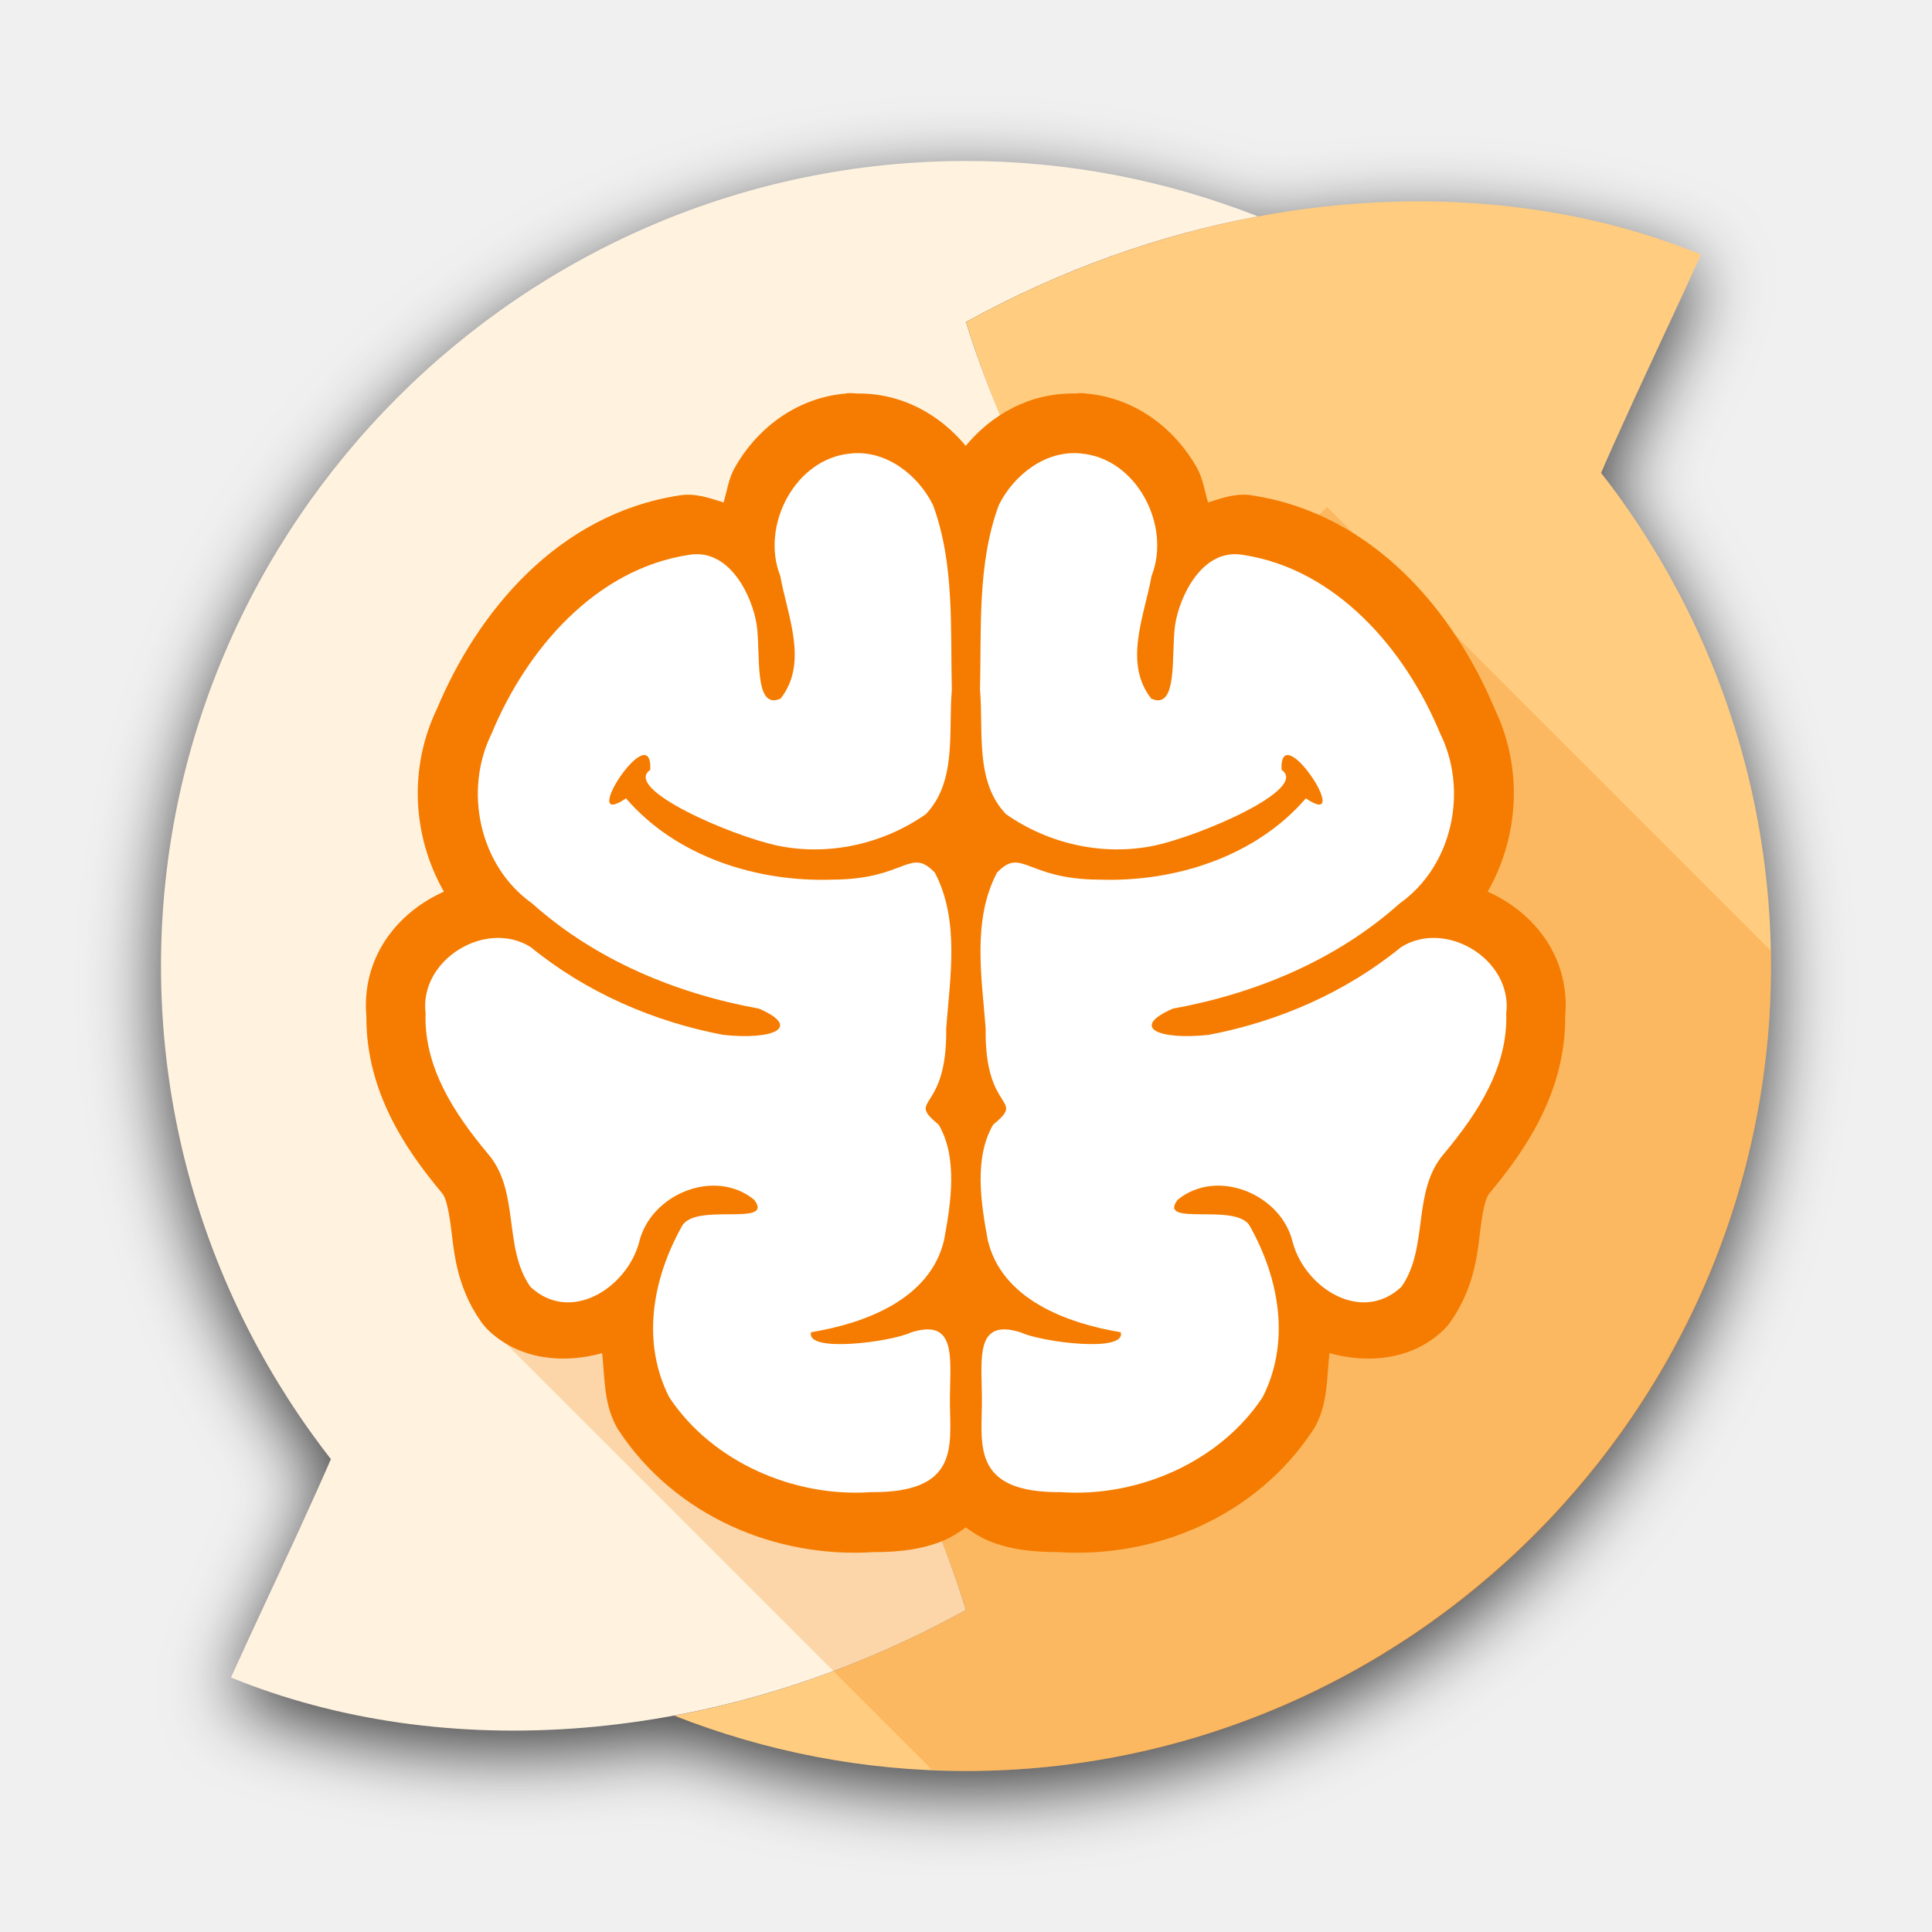
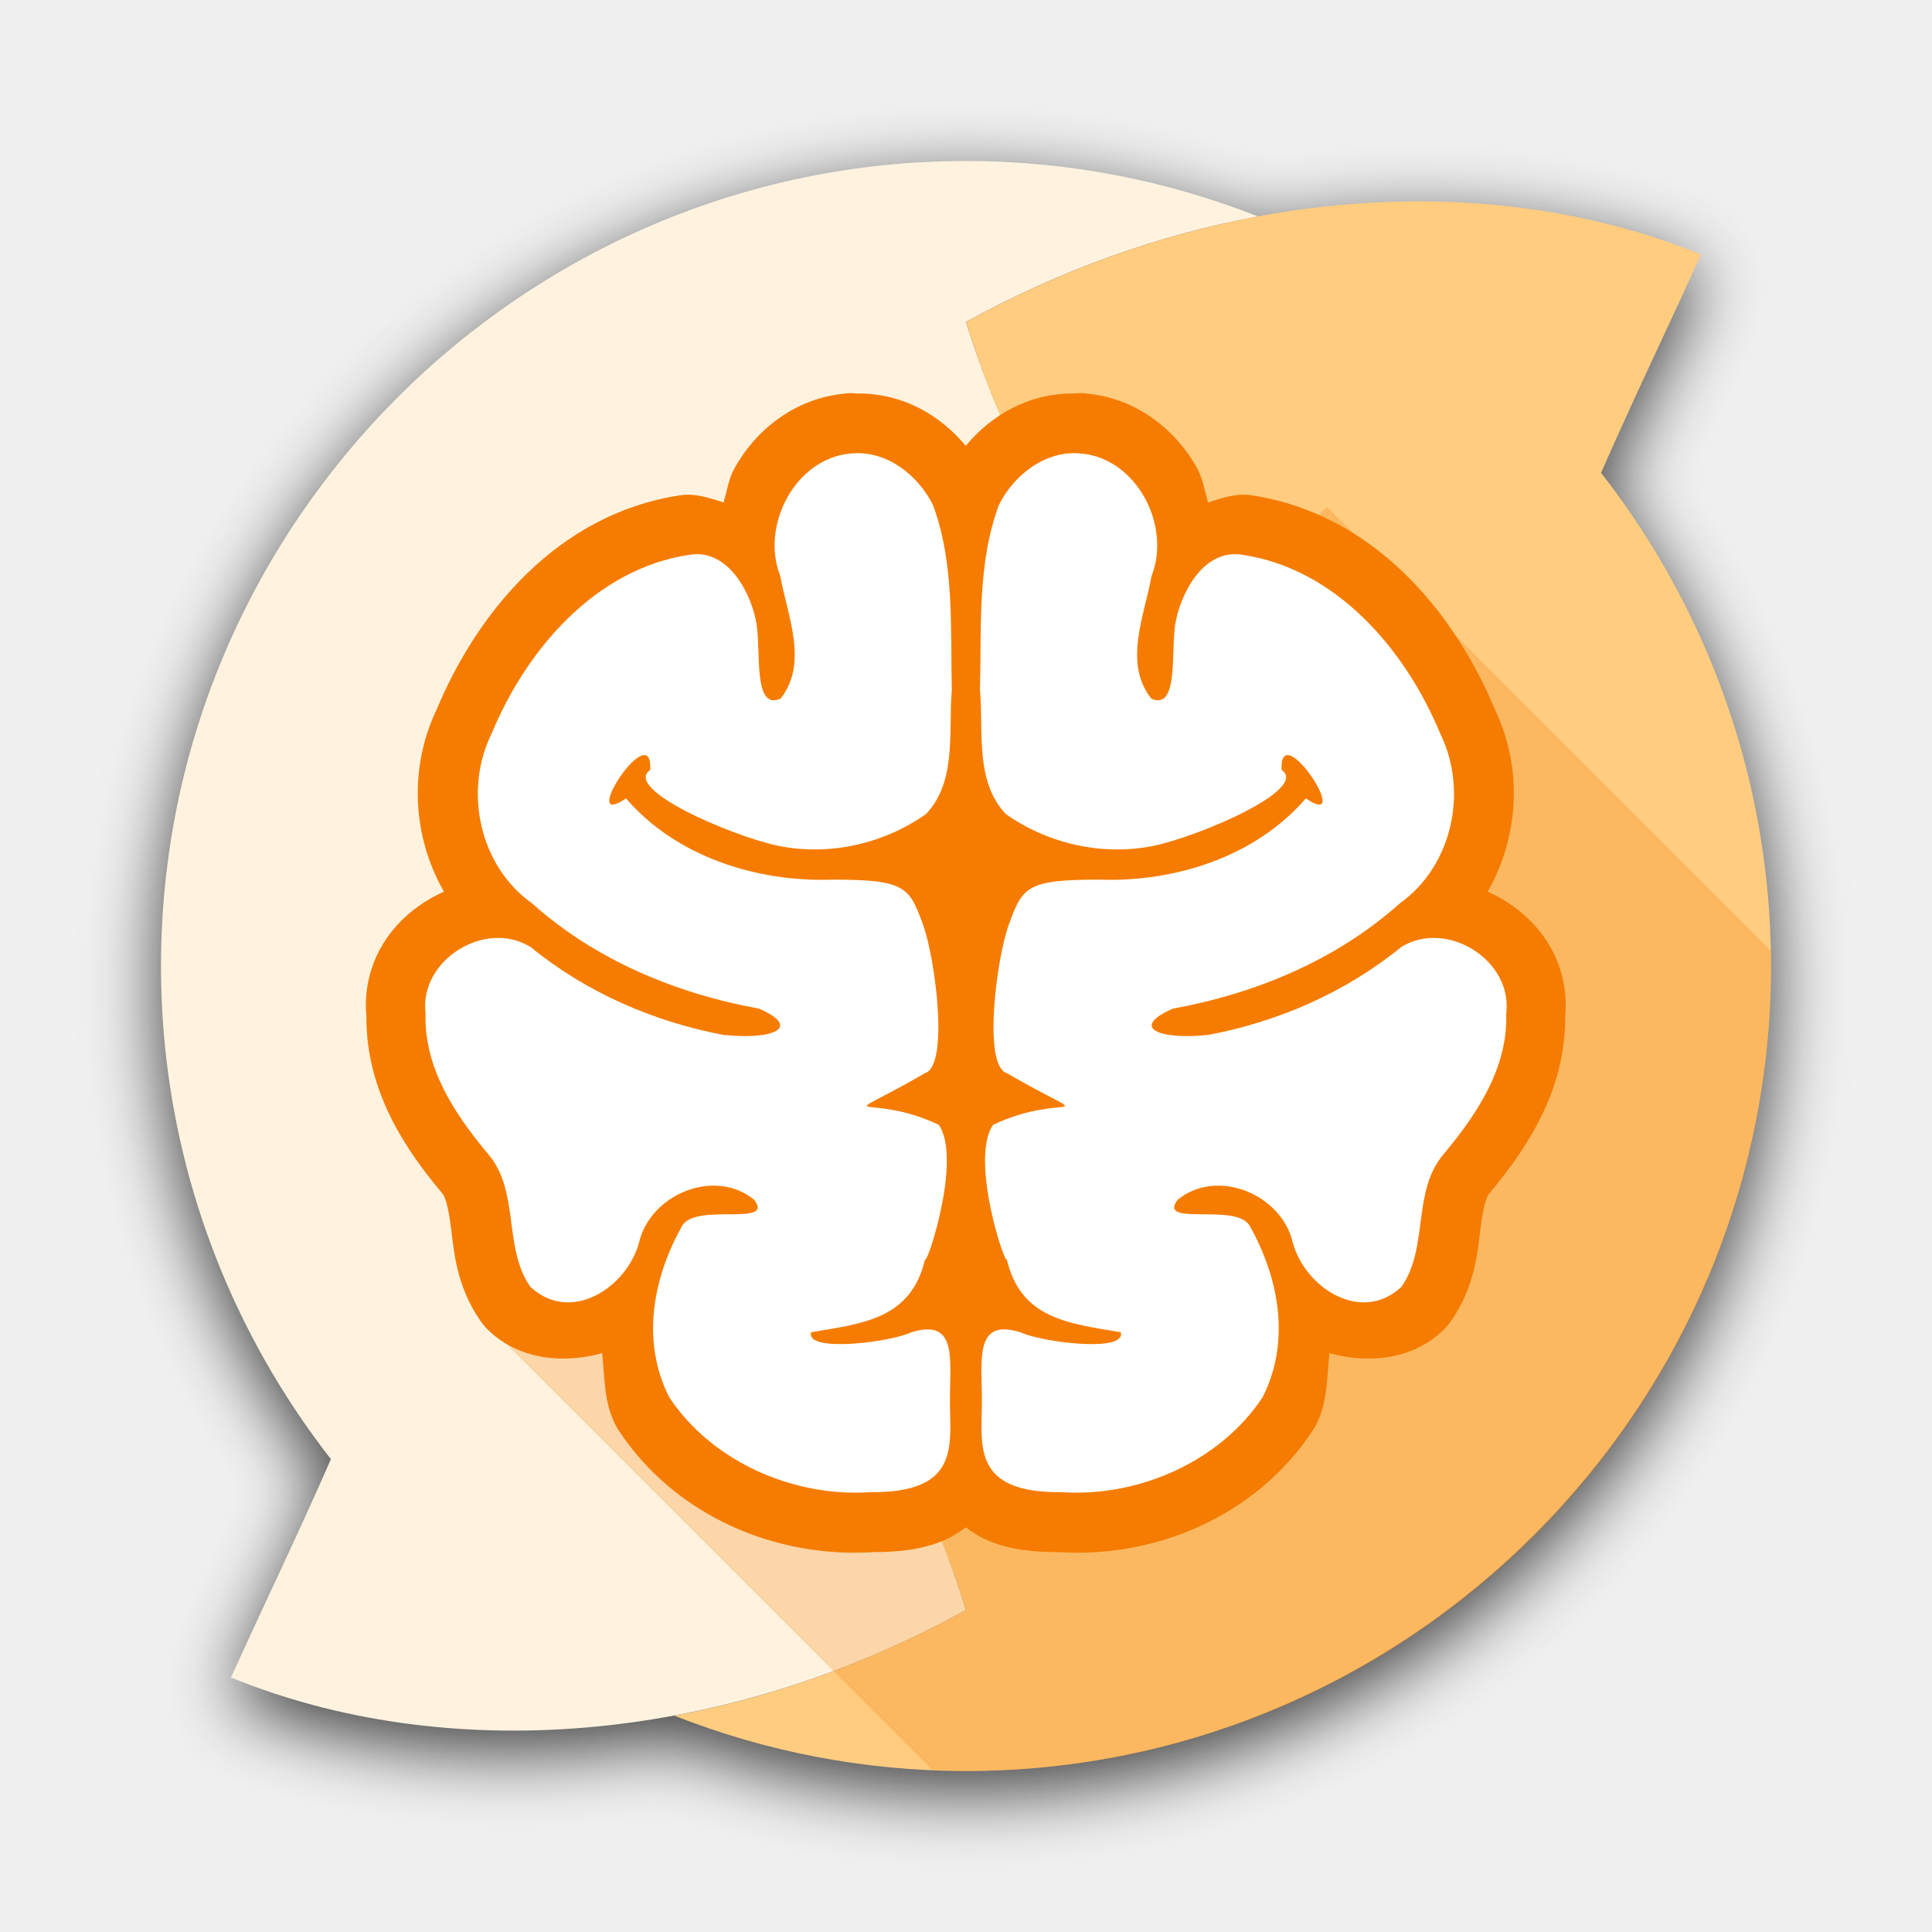
<svg xmlns="http://www.w3.org/2000/svg" width="48" height="48" id="svg2" version="1.1">
  <defs id="defs4">
    <linearGradient id="linearGradient3817">
      <stop style="stop-color:#4caf50;stop-opacity:1" offset="0" id="stop3819" />
      <stop id="stop3831" offset="0.2" style="stop-color:#4caf50;stop-opacity:1;" />
      <stop style="stop-color:#f44336;stop-opacity:1;" offset="0.8" id="stop3833" />
      <stop style="stop-color:#f44336;stop-opacity:1" offset="1" id="stop3821" />
    </linearGradient>
    <filter id="filter4033">
      <feGaussianBlur stdDeviation="0.9" id="feGaussianBlur4035" />
    </filter>
  </defs>
  <g id="layer3" style="display:inline">
    <path style="opacity:0.75;fill:#000000;fill-opacity:1;stroke:none;filter:url(#filter4033)" d="M 24,4.5 C 12.954,4.5 4,13.454 4,24.5 4,29.132 5.575,33.391 8.219,36.781 7.377,38.704 6.593,40.323 5.75,42.188 8.988,43.512 12.803,43.851 16.719,43.125 18.978,44.01 21.427,44.5 24,44.5 35.046,44.5 44,35.546 44,24.5 44,19.868 42.425,15.609 39.781,12.219 40.623,10.296 41.407,8.677 42.25,6.812 39.012,5.488 35.197,5.149 31.281,5.875 29.022,4.99 26.573,4.5 24,4.5 z" id="path3984" />
    <path style="font-size:medium;font-style:normal;font-variant:normal;font-weight:normal;font-stretch:normal;text-indent:0;text-align:start;text-decoration:none;line-height:normal;letter-spacing:normal;word-spacing:normal;text-transform:none;direction:ltr;block-progression:tb;writing-mode:lr-tb;text-anchor:start;baseline-shift:baseline;color:#000000;fill:#fff3e0;fill-opacity:1;stroke:none;stroke-width:8;marker:none;visibility:visible;display:inline;overflow:visible;enable-background:accumulate;font-family:Sans;-inkscape-font-specification:Sans" d="m 4,24 c -3e-7,5.499 2.25,10.5 5.875,14.125 L 15.5,32.5 C 13.334,30.334 12,27.337 12,24 12,17.325 17.325,12 24,12 24.581,12 25.161,12.047 25.719,12.125 25.044,10.836 24.455,9.464 24,8 26.36,6.698 28.826,5.828 31.25,5.375 28.995,4.489 26.559,4 24,4 13.002,4 4,13.002 4,24 z" id="path3914" />
    <path style="font-size:medium;font-style:normal;font-variant:normal;font-weight:normal;font-stretch:normal;text-indent:0;text-align:start;text-decoration:none;line-height:normal;letter-spacing:normal;word-spacing:normal;text-transform:none;direction:ltr;block-progression:tb;writing-mode:lr-tb;text-anchor:start;baseline-shift:baseline;color:#000000;fill:#ffcc80;fill-opacity:1;stroke:none;stroke-width:8;marker:none;visibility:visible;display:inline;overflow:visible;enable-background:accumulate;font-family:Sans;-inkscape-font-specification:Sans" d="M 16.75,42.625 C 19.005,43.511 21.441,44 24,44 34.998,44 44,34.998 44,24 44,18.501 41.75,13.5 38.125,9.875 L 32.5,15.5 C 34.666,17.666 36,20.663 36,24 36,30.675 30.675,36 24,36 c -0.581,0 -1.161,-0.047 -1.719,-0.125 0.675,1.289 1.264,2.661 1.719,4.125 -2.36,1.302 -4.826,2.172 -7.25,2.625 z" id="path3961" />
    <path style="fill:#fff3e0;fill-opacity:1;stroke:none" d="m 11.995,26.139 c -0.934,2.631 -1.617,4.853 -2.838,7.886 -1.221,3.033 -2.268,5.108 -3.418,7.652 C 10.991,43.824 17.817,43.411 24,40 21.905,33.257 17.269,28.229 11.995,26.139 z" id="path3944" />
    <path id="path3963" d="m 36.005,21.861 c 0.934,-2.631 1.617,-4.853 2.838,-7.886 1.221,-3.033 2.268,-5.108 3.418,-7.652 C 37.009,4.176 30.183,4.589 24,8 26.095,14.743 30.731,19.771 36.005,21.861 z" style="fill:#ffcc80;fill-opacity:1;stroke:none" />
  </g>
  <g id="layer2" style="display:inline">
    <path style="opacity:0.25;fill:#f57c00;fill-opacity:1;stroke:none" d="M 32.969,12.594 12.375,33.188 23.156,43.969 C 23.436,43.98 23.718,44 24,44 c 11.046,0 20,-8.954 20,-20 0,-0.125 0.002,-0.25 0,-0.375 L 32.969,12.594 z" id="rect4085" />
    <path style="color:#000000;font-style:normal;font-variant:normal;font-weight:normal;font-stretch:normal;font-size:medium;line-height:normal;font-family:Sans;-inkscape-font-specification:Sans;text-indent:0;text-align:start;text-decoration:none;text-decoration-line:none;text-decoration-style:solid;text-decoration-color:#000000;letter-spacing:normal;word-spacing:normal;text-transform:none;direction:ltr;block-progression:tb;writing-mode:lr-tb;baseline-shift:baseline;text-anchor:start;white-space:normal;clip-rule:nonzero;display:inline;overflow:visible;visibility:visible;opacity:1;isolation:auto;mix-blend-mode:normal;color-interpolation:sRGB;color-interpolation-filters:linearRGB;solid-color:#000000;solid-opacity:1;fill:#f57c00;fill-opacity:1;fill-rule:nonzero;stroke:none;stroke-width:3;stroke-linecap:round;stroke-linejoin:round;stroke-miterlimit:4;stroke-dasharray:none;stroke-dashoffset:0;stroke-opacity:1;marker:none;color-rendering:auto;image-rendering:auto;shape-rendering:auto;text-rendering:auto;enable-background:accumulate" d="m 21.072,9.768 a 1.5,1.5 0 0 0 -0.051,0.004 c -0.004,3.061e-4 -0.006,0.004 -0.01,0.004 l 0.021,0.002 c -0.009,8.274e-4 -0.018,-9.054e-4 -0.027,0 -1.26,0.11 -2.235,0.914 -2.758,1.855 -0.144,0.259 -0.184,0.563 -0.27,0.85 -0.352,-0.109 -0.703,-0.241 -1.102,-0.174 -3.024,0.466 -5.015,2.903 -6.018,5.299 -0.707,1.467 -0.613,3.171 0.172,4.545 -1.18,0.527 -2.054,1.653 -1.926,3.104 -0.01,1.865 0.982,3.309 1.855,4.357 a 1.5,1.5 0 0 0 0.023,0.027 c 0.078,0.089 0.148,0.289 0.223,0.852 0.074,0.562 0.12,1.453 0.746,2.342 a 1.5,1.5 0 0 0 0.201,0.232 c 0.794,0.744 1.905,0.806 2.809,0.551 0.067,0.6 0.038,1.208 0.33,1.779 a 1.5,1.5 0 0 0 0.084,0.145 c 1.402,2.122 3.895,3.173 6.316,3.02 0.641,8.1e-5 1.213,-0.063 1.746,-0.285 0.198,-0.083 0.383,-0.2 0.559,-0.33 0.176,0.13 0.361,0.248 0.559,0.33 0.533,0.223 1.106,0.285 1.746,0.285 2.421,0.154 4.912,-0.897 6.314,-3.02 a 1.5,1.5 0 0 0 0.086,-0.145 c 0.292,-0.572 0.263,-1.18 0.33,-1.779 0.904,0.255 2.015,0.193 2.809,-0.551 a 1.5,1.5 0 0 0 0.201,-0.232 c 0.626,-0.889 0.672,-1.78 0.746,-2.342 0.074,-0.562 0.145,-0.763 0.223,-0.852 a 1.5,1.5 0 0 0 0.023,-0.027 c 0.873,-1.049 1.865,-2.492 1.855,-4.357 0.128,-1.451 -0.746,-2.576 -1.926,-3.104 0.785,-1.374 0.879,-3.078 0.172,-4.545 -1.003,-2.395 -2.994,-4.832 -6.018,-5.299 -0.399,-0.067 -0.749,0.064 -1.102,0.174 -0.086,-0.286 -0.126,-0.591 -0.27,-0.85 -0.523,-0.941 -1.498,-1.746 -2.758,-1.855 -0.009,-9.054e-4 -0.018,8.274e-4 -0.027,0 l 0.021,-0.002 c -0.004,-3.185e-4 -0.006,-0.004 -0.01,-0.004 a 1.5,1.5 0 0 0 -0.15,-0.004 1.5,1.5 0 0 0 -0.109,0.008 c -1.142,-0.017 -2.081,0.534 -2.717,1.301 -0.634,-0.765 -1.57,-1.315 -2.709,-1.301 a 1.5,1.5 0 0 0 -0.217,-0.008 z" id="path4232" />
-     <path style="color:#000000;font-style:normal;font-variant:normal;font-weight:normal;font-stretch:normal;font-size:medium;line-height:normal;font-family:Sans;-inkscape-font-specification:Sans;text-indent:0;text-align:start;text-decoration:none;text-decoration-line:none;letter-spacing:normal;word-spacing:normal;text-transform:none;direction:ltr;block-progression:tb;writing-mode:lr-tb;baseline-shift:baseline;text-anchor:start;display:inline;overflow:visible;visibility:visible;fill:#ffffff;fill-opacity:1;stroke:none;stroke-width:2;marker:none;enable-background:accumulate" d="m 21.143,11.267 c -1.385,0.113 -2.254,1.795 -1.757,3.043 0.175,0.984 0.707,2.161 0.007,3.047 -0.676,0.302 -0.489,-1.122 -0.592,-1.824 -0.103,-0.702 -0.668,-1.922 -1.681,-1.748 -2.331,0.351 -4.044,2.358 -4.905,4.439 -0.702,1.419 -0.308,3.29 1.003,4.219 1.572,1.408 3.578,2.242 5.638,2.616 1.081,0.471 0.351,0.785 -0.887,0.652 -1.741,-0.33 -3.407,-1.058 -4.783,-2.18 -1.121,-0.704 -2.777,0.32 -2.612,1.645 -0.046,1.341 0.716,2.49 1.537,3.476 0.82,0.937 0.376,2.337 1.067,3.319 0.994,0.931 2.398,0.026 2.701,-1.108 0.284,-1.198 1.884,-1.855 2.859,-1.054 0.516,0.68 -1.442,0.063 -1.789,0.643 -0.775,1.381 -0.996,2.941 -0.322,4.262 1.064,1.61 3.103,2.491 5.004,2.358 2.177,0.021 1.984,-1.115 1.97,-2.173 -0.013,-1.058 0.227,-2.169 -0.96,-1.798 -0.5,0.241 -2.637,0.518 -2.489,-0.002 1.336,-0.222 2.956,-0.815 3.303,-2.288 0.171,-0.923 0.346,-2.045 -0.133,-2.868 -0.836,-0.688 0.218,-0.26 0.186,-2.395 0.097,-1.278 0.338,-2.684 -0.281,-3.866 -0.622,-0.653 -0.718,0.168 -2.546,0.172 -1.873,0.065 -3.879,-0.567 -5.128,-2.019 -1.23,0.836 0.663,-2.067 0.603,-0.708 -0.699,0.472 2.013,1.64 3.177,1.886 1.271,0.258 2.618,-0.047 3.671,-0.787 0.777,-0.815 0.554,-2.059 0.644,-3.087 -0.038,-1.531 0.071,-3.138 -0.469,-4.594 -0.373,-0.75 -1.165,-1.367 -2.037,-1.279 z" id="path3359" />
-     <path id="path4234" d="m 26.853,11.267 c 1.385,0.113 2.254,1.795 1.757,3.043 -0.175,0.984 -0.707,2.161 -0.007,3.047 0.676,0.302 0.489,-1.122 0.592,-1.824 0.103,-0.702 0.668,-1.922 1.681,-1.748 2.331,0.351 4.044,2.358 4.905,4.439 0.702,1.419 0.308,3.29 -1.003,4.219 -1.572,1.408 -3.578,2.242 -5.638,2.616 -1.081,0.471 -0.351,0.785 0.887,0.652 1.741,-0.33 3.407,-1.058 4.783,-2.18 1.121,-0.704 2.777,0.32 2.612,1.645 0.046,1.341 -0.716,2.49 -1.537,3.476 -0.82,0.937 -0.376,2.337 -1.067,3.319 -0.994,0.931 -2.398,0.026 -2.701,-1.108 -0.284,-1.198 -1.884,-1.855 -2.859,-1.054 -0.516,0.68 1.442,0.063 1.789,0.643 0.775,1.381 0.996,2.941 0.322,4.262 -1.064,1.61 -3.103,2.491 -5.004,2.358 -2.177,0.021 -1.984,-1.115 -1.97,-2.173 0.013,-1.058 -0.227,-2.169 0.96,-1.798 0.5,0.241 2.637,0.518 2.489,-0.002 -1.336,-0.222 -2.956,-0.815 -3.303,-2.288 -0.171,-0.923 -0.346,-2.045 0.133,-2.868 0.836,-0.688 -0.218,-0.26 -0.186,-2.395 -0.097,-1.278 -0.338,-2.684 0.281,-3.866 0.622,-0.653 0.718,0.168 2.546,0.172 1.873,0.065 3.879,-0.567 5.128,-2.019 1.23,0.836 -0.663,-2.067 -0.603,-0.708 0.699,0.472 -2.013,1.64 -3.177,1.886 -1.271,0.258 -2.618,-0.047 -3.671,-0.787 -0.777,-0.815 -0.554,-2.059 -0.644,-3.087 0.038,-1.531 -0.071,-3.138 0.469,-4.594 0.373,-0.75 1.165,-1.367 2.037,-1.279 z" style="color:#000000;font-style:normal;font-variant:normal;font-weight:normal;font-stretch:normal;font-size:medium;line-height:normal;font-family:Sans;-inkscape-font-specification:Sans;text-indent:0;text-align:start;text-decoration:none;text-decoration-line:none;letter-spacing:normal;word-spacing:normal;text-transform:none;direction:ltr;block-progression:tb;writing-mode:lr-tb;baseline-shift:baseline;text-anchor:start;display:inline;overflow:visible;visibility:visible;fill:#ffffff;fill-opacity:1;stroke:none;stroke-width:2;marker:none;enable-background:accumulate" />
+     <path style="color:#000000;font-style:normal;font-variant:normal;font-weight:normal;font-stretch:normal;font-size:medium;line-height:normal;font-family:Sans;-inkscape-font-specification:Sans;text-indent:0;text-align:start;text-decoration:none;text-decoration-line:none;letter-spacing:normal;word-spacing:normal;text-transform:none;direction:ltr;block-progression:tb;writing-mode:lr-tb;baseline-shift:baseline;text-anchor:start;display:inline;overflow:visible;visibility:visible;fill:#ffffff;fill-opacity:1;stroke:none;stroke-width:2;marker:none;enable-background:accumulate" d="m 21.143,11.267 c -1.385,0.113 -2.254,1.795 -1.757,3.043 0.175,0.984 0.707,2.161 0.007,3.047 -0.676,0.302 -0.489,-1.122 -0.592,-1.824 -0.103,-0.702 -0.668,-1.922 -1.681,-1.748 -2.331,0.351 -4.044,2.358 -4.905,4.439 -0.702,1.419 -0.308,3.29 1.003,4.219 1.572,1.408 3.578,2.242 5.638,2.616 1.081,0.471 0.351,0.785 -0.887,0.652 -1.741,-0.33 -3.407,-1.058 -4.783,-2.18 -1.121,-0.704 -2.777,0.32 -2.612,1.645 -0.046,1.341 0.716,2.49 1.537,3.476 0.82,0.937 0.376,2.337 1.067,3.319 0.994,0.931 2.398,0.026 2.701,-1.108 0.284,-1.198 1.884,-1.855 2.859,-1.054 0.516,0.68 -1.442,0.063 -1.789,0.643 -0.775,1.381 -0.996,2.941 -0.322,4.262 1.064,1.61 3.103,2.491 5.004,2.358 2.177,0.021 1.984,-1.115 1.97,-2.173 -0.013,-1.058 0.227,-2.169 -0.96,-1.798 -0.5,0.241 -2.637,0.518 -2.489,-0.002 1.336,-0.222 2.486,-0.346 2.833,-1.818 0.031,0.198 0.93,-2.495 0.336,-3.337 -1.834,-0.864 -2.716,0.092 -0.342,-1.28 0.608,-0.188 0.258,-2.856 -0.046,-3.69 -0.341,-0.928 -0.424,-1.123 -2.252,-1.119 -1.873,0.065 -3.879,-0.567 -5.128,-2.019 -1.23,0.836 0.663,-2.067 0.603,-0.708 -0.699,0.472 2.013,1.64 3.177,1.886 1.271,0.258 2.618,-0.047 3.671,-0.787 0.777,-0.815 0.554,-2.059 0.644,-3.087 -0.038,-1.531 0.071,-3.138 -0.469,-4.594 -0.373,-0.75 -1.165,-1.367 -2.037,-1.279 z" id="path3359" />
+     <path id="path4236" d="m 26.853,11.267 c 1.385,0.113 2.254,1.795 1.757,3.043 -0.175,0.984 -0.707,2.161 -0.007,3.047 0.676,0.302 0.489,-1.122 0.592,-1.824 0.103,-0.702 0.668,-1.922 1.681,-1.748 2.331,0.351 4.044,2.358 4.905,4.439 0.702,1.419 0.308,3.29 -1.003,4.219 -1.572,1.408 -3.578,2.242 -5.638,2.616 -1.081,0.471 -0.351,0.785 0.887,0.652 1.741,-0.33 3.407,-1.058 4.783,-2.18 1.121,-0.704 2.777,0.32 2.612,1.645 0.046,1.341 -0.716,2.49 -1.537,3.476 -0.82,0.937 -0.376,2.337 -1.067,3.319 -0.994,0.931 -2.398,0.026 -2.701,-1.108 -0.284,-1.198 -1.884,-1.855 -2.859,-1.054 -0.516,0.68 1.442,0.063 1.789,0.643 0.775,1.381 0.996,2.941 0.322,4.262 -1.064,1.61 -3.103,2.491 -5.004,2.358 -2.177,0.021 -1.984,-1.115 -1.97,-2.173 0.013,-1.058 -0.227,-2.169 0.96,-1.798 0.5,0.241 2.637,0.518 2.489,-0.002 -1.336,-0.222 -2.486,-0.346 -2.833,-1.818 -0.031,0.198 -0.93,-2.495 -0.336,-3.337 1.834,-0.864 2.716,0.092 0.342,-1.28 -0.608,-0.188 -0.258,-2.856 0.046,-3.69 0.341,-0.928 0.424,-1.123 2.252,-1.119 1.873,0.065 3.879,-0.567 5.128,-2.019 1.23,0.836 -0.663,-2.067 -0.603,-0.708 0.699,0.472 -2.013,1.64 -3.177,1.886 -1.271,0.258 -2.618,-0.047 -3.671,-0.787 -0.777,-0.815 -0.554,-2.059 -0.644,-3.087 0.038,-1.531 -0.071,-3.138 0.469,-4.594 0.373,-0.75 1.165,-1.367 2.037,-1.279 z" style="color:#000000;font-style:normal;font-variant:normal;font-weight:normal;font-stretch:normal;font-size:medium;line-height:normal;font-family:Sans;-inkscape-font-specification:Sans;text-indent:0;text-align:start;text-decoration:none;text-decoration-line:none;letter-spacing:normal;word-spacing:normal;text-transform:none;direction:ltr;block-progression:tb;writing-mode:lr-tb;baseline-shift:baseline;text-anchor:start;display:inline;overflow:visible;visibility:visible;fill:#ffffff;fill-opacity:1;stroke:none;stroke-width:2;marker:none;enable-background:accumulate" />
  </g>
</svg>
